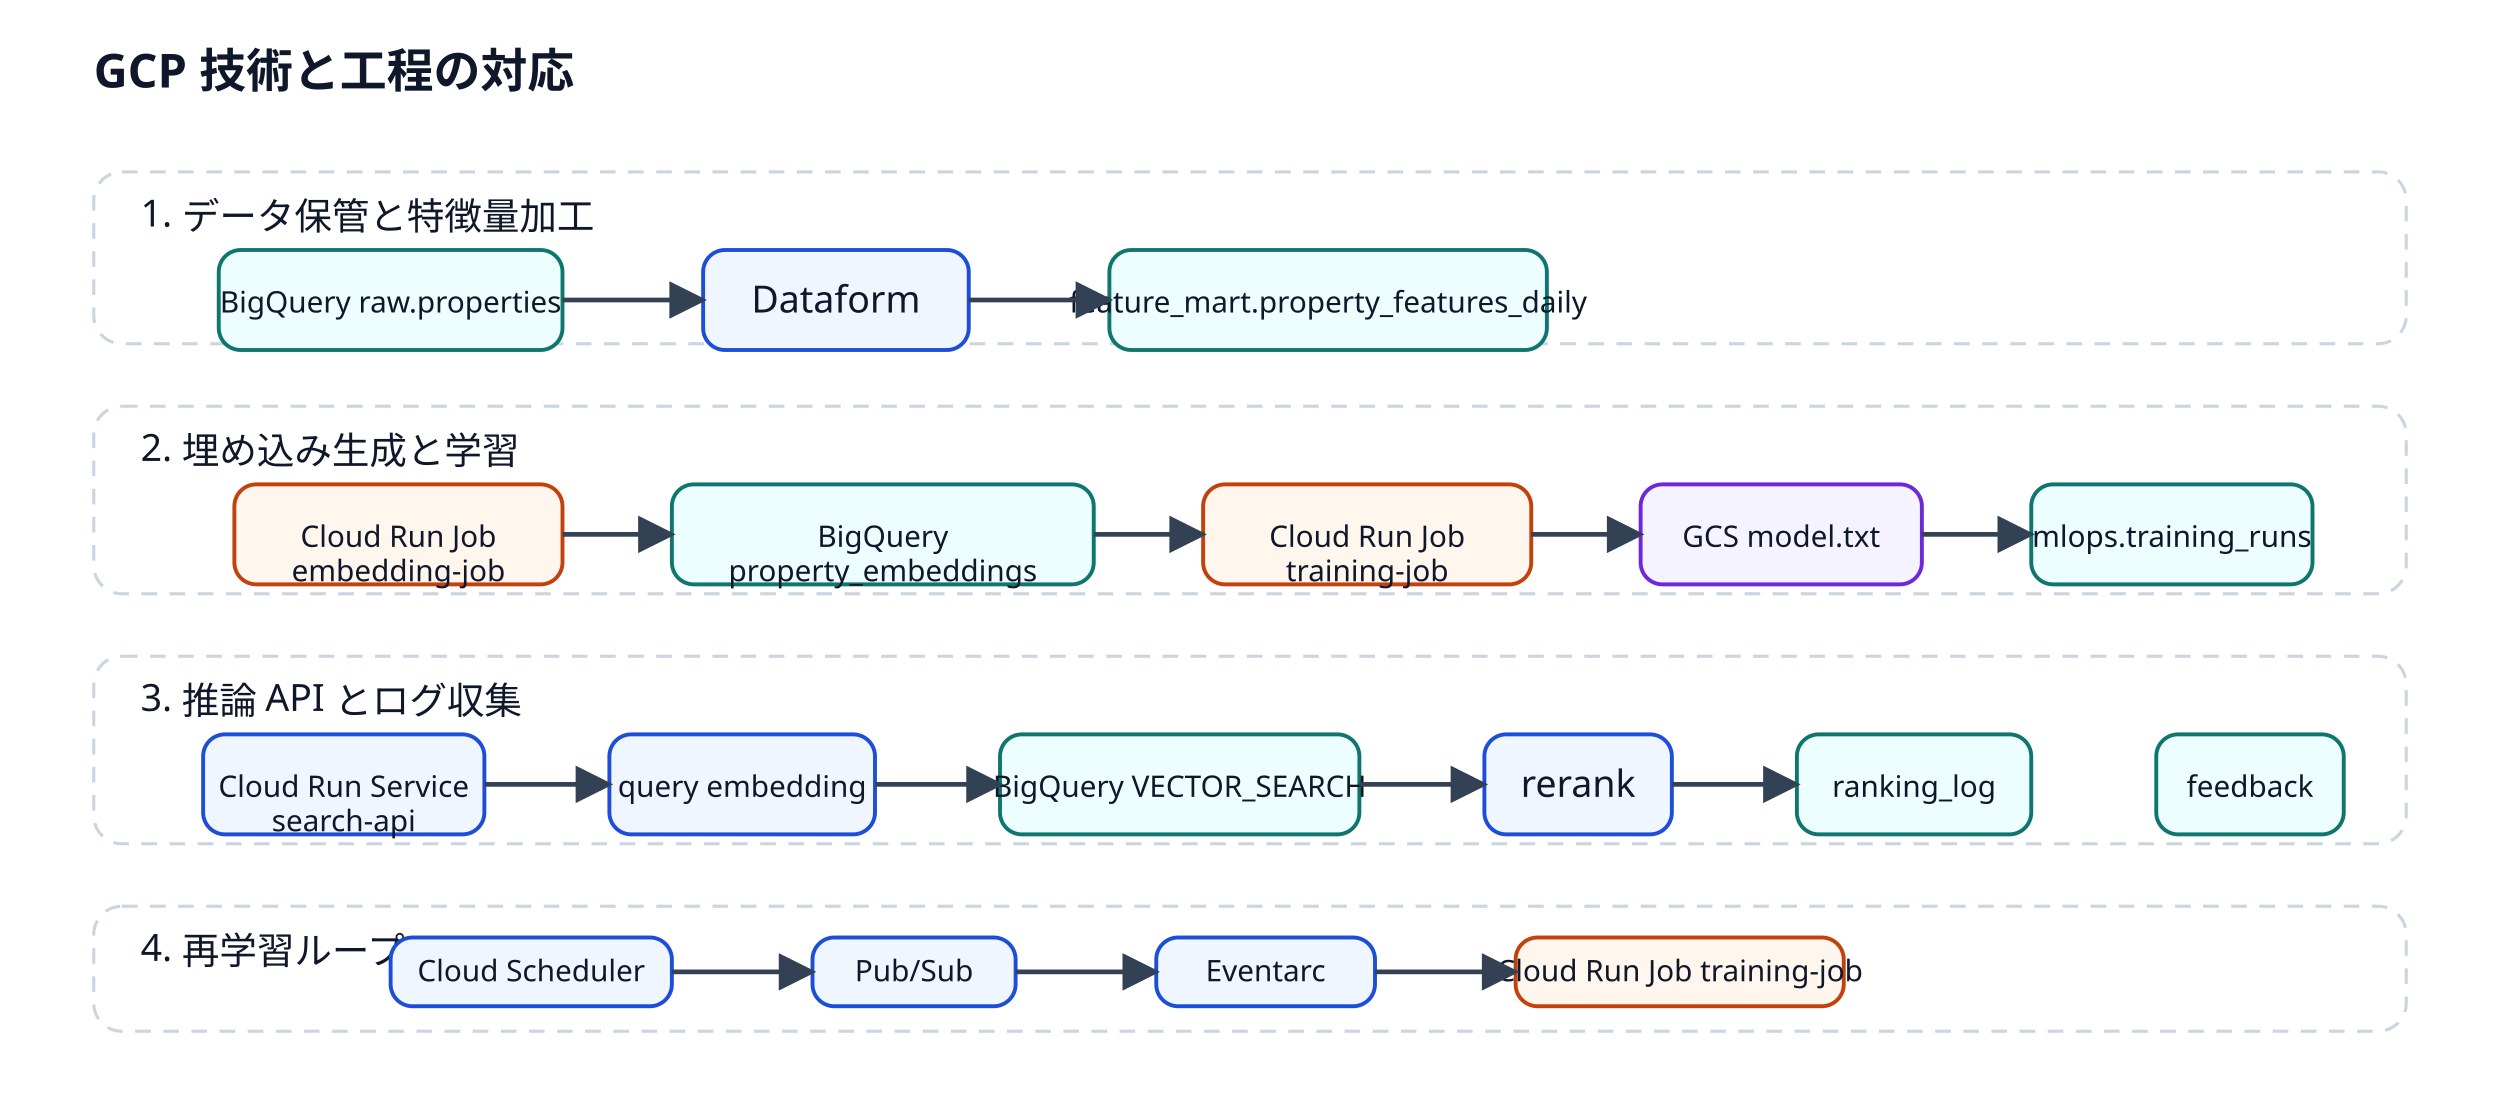
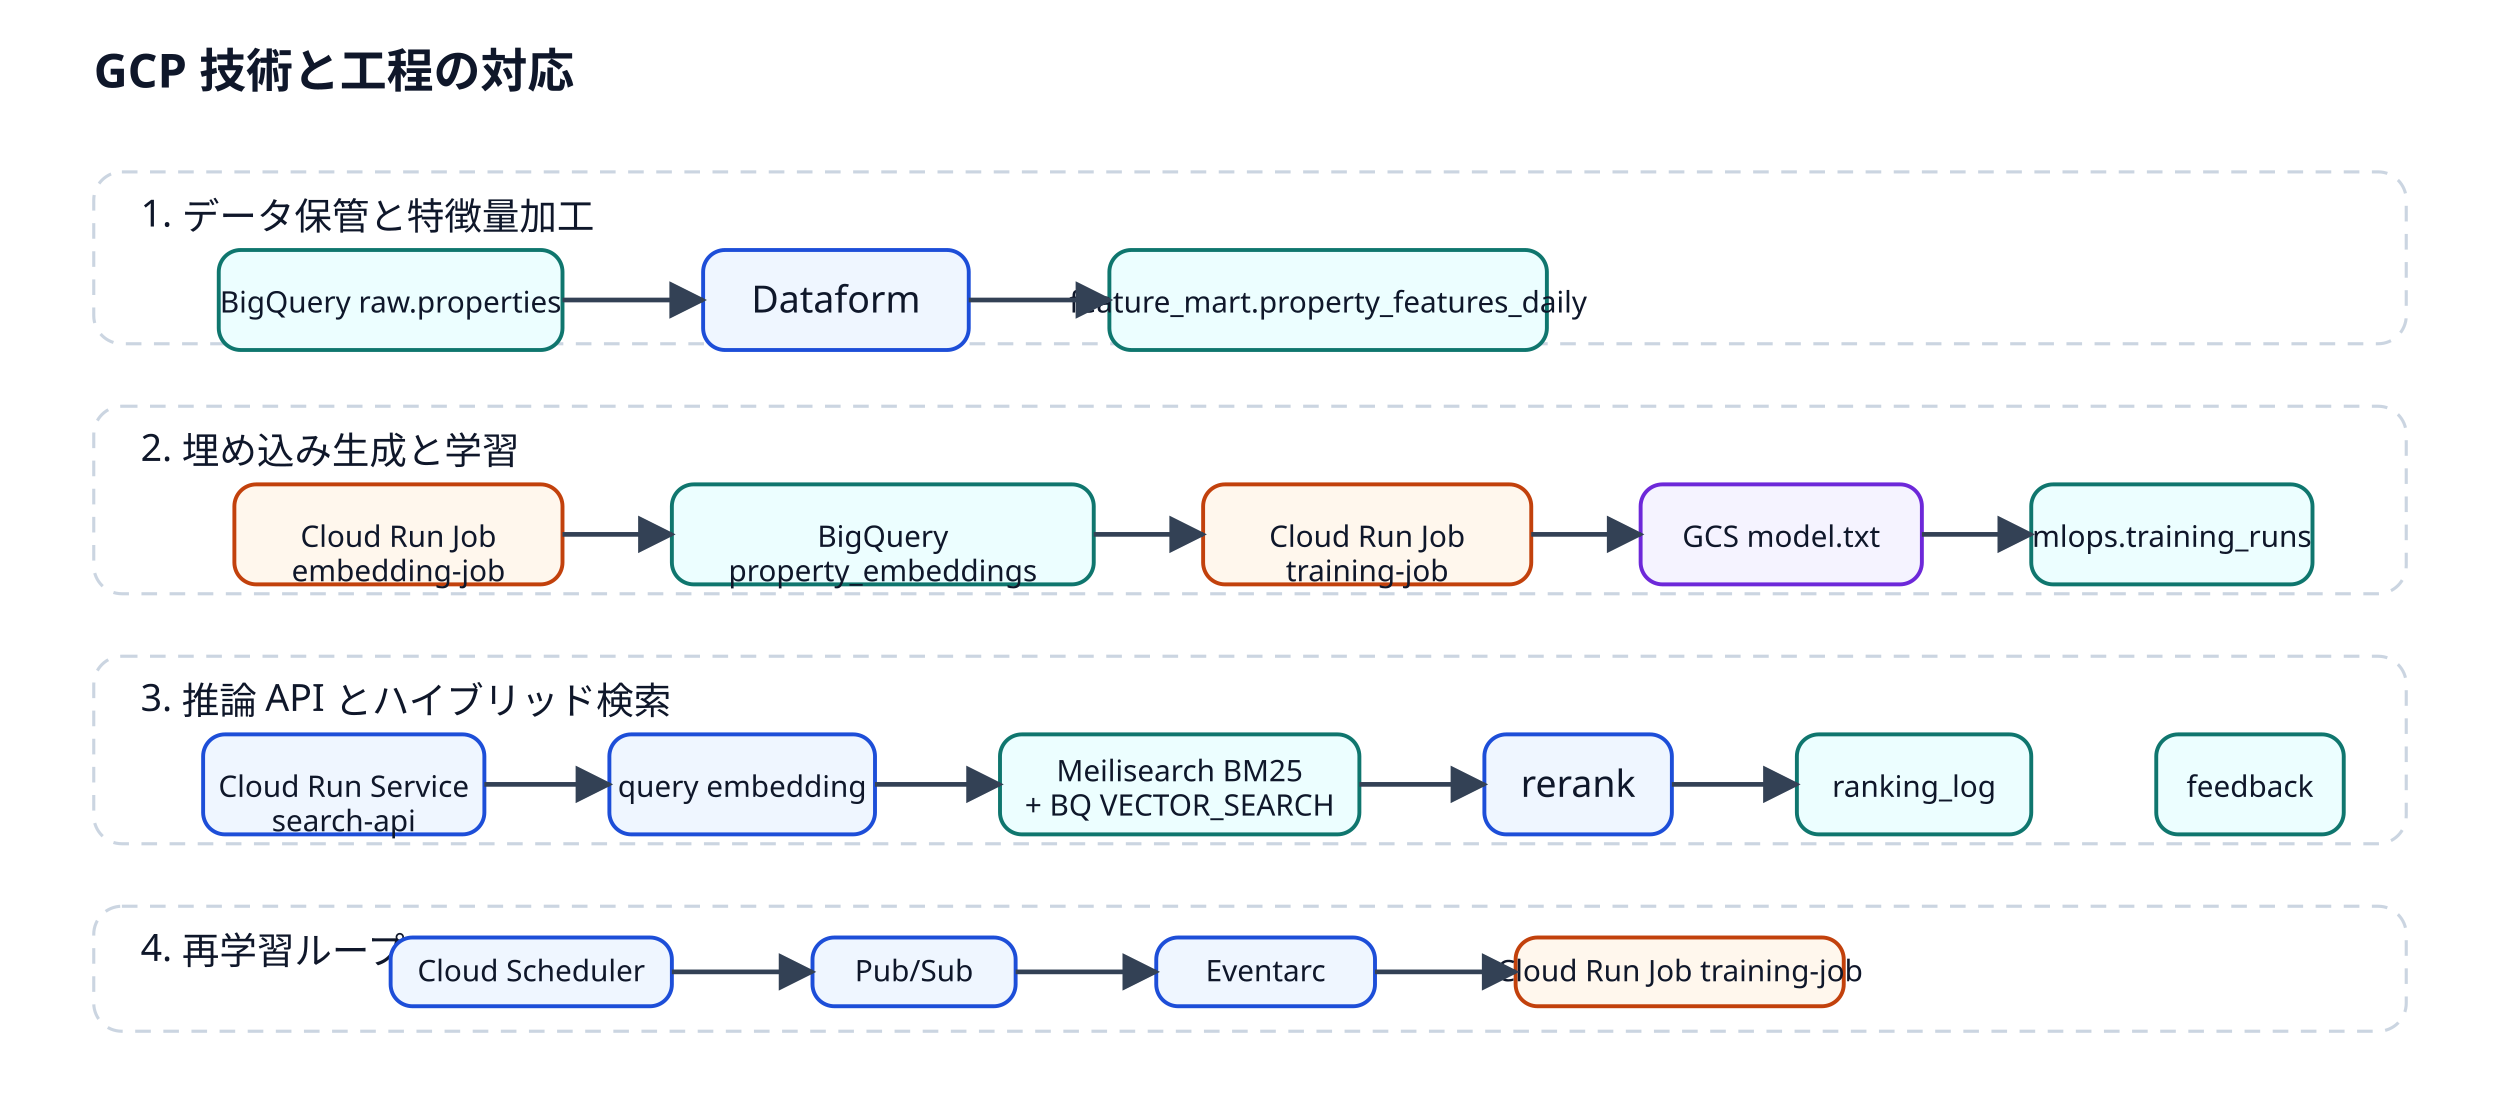
<svg xmlns="http://www.w3.org/2000/svg" width="1600" height="700" viewBox="0 0 1600 700">
  <defs>
    <marker id="arrow" viewBox="0 0 10 10" refX="9" refY="5" markerWidth="8" markerHeight="8" orient="auto-start-reverse">
      <path d="M 0 0 L 10 5 L 0 10 z" fill="#334155" />
    </marker>
    <style>
      .title { font-family: "Noto Sans JP", "Hiragino Sans", "Yu Gothic", sans-serif; font-size: 30px; font-weight: 700; fill: #0f172a; }
      .text { font-family: "Noto Sans JP", "Hiragino Sans", "Yu Gothic", sans-serif; font-size: 24px; fill: #0f172a; }
      .small { font-size: 19px; }
      .gcp { fill: #eff6ff; stroke: #1d4ed8; stroke-width: 2.5; rx: 14; ry: 14; }
      .data { fill: #ecfeff; stroke: #0f766e; stroke-width: 2.5; rx: 14; ry: 14; }
      .job { fill: #fff7ed; stroke: #c2410c; stroke-width: 2.5; rx: 14; ry: 14; }
      .artifact { fill: #f5f3ff; stroke: #6d28d9; stroke-width: 2.5; rx: 14; ry: 14; }
      .stage { fill: none; stroke: #cbd5e1; stroke-width: 2; stroke-dasharray: 10 8; rx: 18; ry: 18; }
      .line { stroke: #334155; stroke-width: 3; fill: none; marker-end: url(#arrow); }
    </style>
  </defs>
  <text x="60" y="56" class="title">GCP 技術と工程の対応</text>
  <rect x="60" y="110" width="1480" height="110" class="stage" />
  <text x="90" y="145" class="text">1. データ保管と特徴量加工</text>
  <rect x="140" y="160" width="220" height="64" class="data" />
  <text x="250" y="200" text-anchor="middle" class="text small">BigQuery raw.properties</text>
  <rect x="450" y="160" width="170" height="64" class="gcp" />
  <text x="535" y="200" text-anchor="middle" class="text">Dataform</text>
  <rect x="710" y="160" width="280" height="64" class="data" />
  <text x="850" y="200" text-anchor="middle" class="text small">feature_mart.property_features_daily</text>
  <line x1="360" y1="192" x2="450" y2="192" class="line" />
  <line x1="620" y1="192" x2="710" y2="192" class="line" />
  <rect x="60" y="260" width="1480" height="120" class="stage" />
  <text x="90" y="295" class="text">2. 埋め込み生成と学習</text>
  <rect x="150" y="310" width="210" height="64" class="job" />
  <text x="255" y="350" text-anchor="middle" class="text small">Cloud Run Job</text>
  <text x="255" y="372" text-anchor="middle" class="text small">embedding-job</text>
  <rect x="430" y="310" width="270" height="64" class="data" />
  <text x="565" y="350" text-anchor="middle" class="text small">BigQuery</text>
  <text x="565" y="372" text-anchor="middle" class="text small">property_embeddings</text>
  <rect x="770" y="310" width="210" height="64" class="job" />
  <text x="875" y="350" text-anchor="middle" class="text small">Cloud Run Job</text>
  <text x="875" y="372" text-anchor="middle" class="text small">training-job</text>
  <rect x="1050" y="310" width="180" height="64" class="artifact" />
  <text x="1140" y="350" text-anchor="middle" class="text small">GCS model.txt</text>
  <rect x="1300" y="310" width="180" height="64" class="data" />
  <text x="1390" y="350" text-anchor="middle" class="text small">mlops.training_runs</text>
  <line x1="360" y1="342" x2="430" y2="342" class="line" />
  <line x1="700" y1="342" x2="770" y2="342" class="line" />
  <line x1="980" y1="342" x2="1050" y2="342" class="line" />
  <line x1="1230" y1="342" x2="1300" y2="342" class="line" />
  <rect x="60" y="420" width="1480" height="120" class="stage" />
-   <text x="90" y="455" class="text">3. 推論 API とログ収集</text>
+   <text x="90" y="455" class="text">3. 推論 API とハイブリッド検索</text>
  <rect x="130" y="470" width="180" height="64" class="gcp" />
  <text x="220" y="510" text-anchor="middle" class="text small">Cloud Run Service</text>
  <text x="220" y="532" text-anchor="middle" class="text small">search-api</text>
  <rect x="390" y="470" width="170" height="64" class="gcp" />
  <text x="475" y="510" text-anchor="middle" class="text small">query embedding</text>
  <rect x="640" y="470" width="230" height="64" class="data" />
-   <text x="755" y="510" text-anchor="middle" class="text small">BigQuery VECTOR_SEARCH</text>
+   <text x="755" y="500" text-anchor="middle" class="text small">Meilisearch BM25</text>
+   <text x="755" y="522" text-anchor="middle" class="text small">+ BQ VECTOR_SEARCH</text>
  <rect x="950" y="470" width="120" height="64" class="gcp" />
  <text x="1010" y="510" text-anchor="middle" class="text">rerank</text>
  <rect x="1150" y="470" width="150" height="64" class="data" />
  <text x="1225" y="510" text-anchor="middle" class="text small">ranking_log</text>
  <rect x="1380" y="470" width="120" height="64" class="data" />
  <text x="1440" y="510" text-anchor="middle" class="text small">feedback</text>
  <line x1="310" y1="502" x2="390" y2="502" class="line" />
  <line x1="560" y1="502" x2="640" y2="502" class="line" />
  <line x1="870" y1="502" x2="950" y2="502" class="line" />
  <line x1="1070" y1="502" x2="1150" y2="502" class="line" />
  <rect x="60" y="580" width="1480" height="80" class="stage" />
  <text x="90" y="615" class="text">4. 再学習ループ</text>
  <rect x="250" y="600" width="180" height="44" class="gcp" />
  <text x="340" y="628" text-anchor="middle" class="text small">Cloud Scheduler</text>
  <rect x="520" y="600" width="130" height="44" class="gcp" />
  <text x="585" y="628" text-anchor="middle" class="text small">Pub/Sub</text>
  <rect x="740" y="600" width="140" height="44" class="gcp" />
  <text x="810" y="628" text-anchor="middle" class="text small">Eventarc</text>
  <rect x="970" y="600" width="210" height="44" class="job" />
  <text x="1075" y="628" text-anchor="middle" class="text small">Cloud Run Job training-job</text>
  <line x1="430" y1="622" x2="520" y2="622" class="line" />
  <line x1="650" y1="622" x2="740" y2="622" class="line" />
  <line x1="880" y1="622" x2="970" y2="622" class="line" />
</svg>
